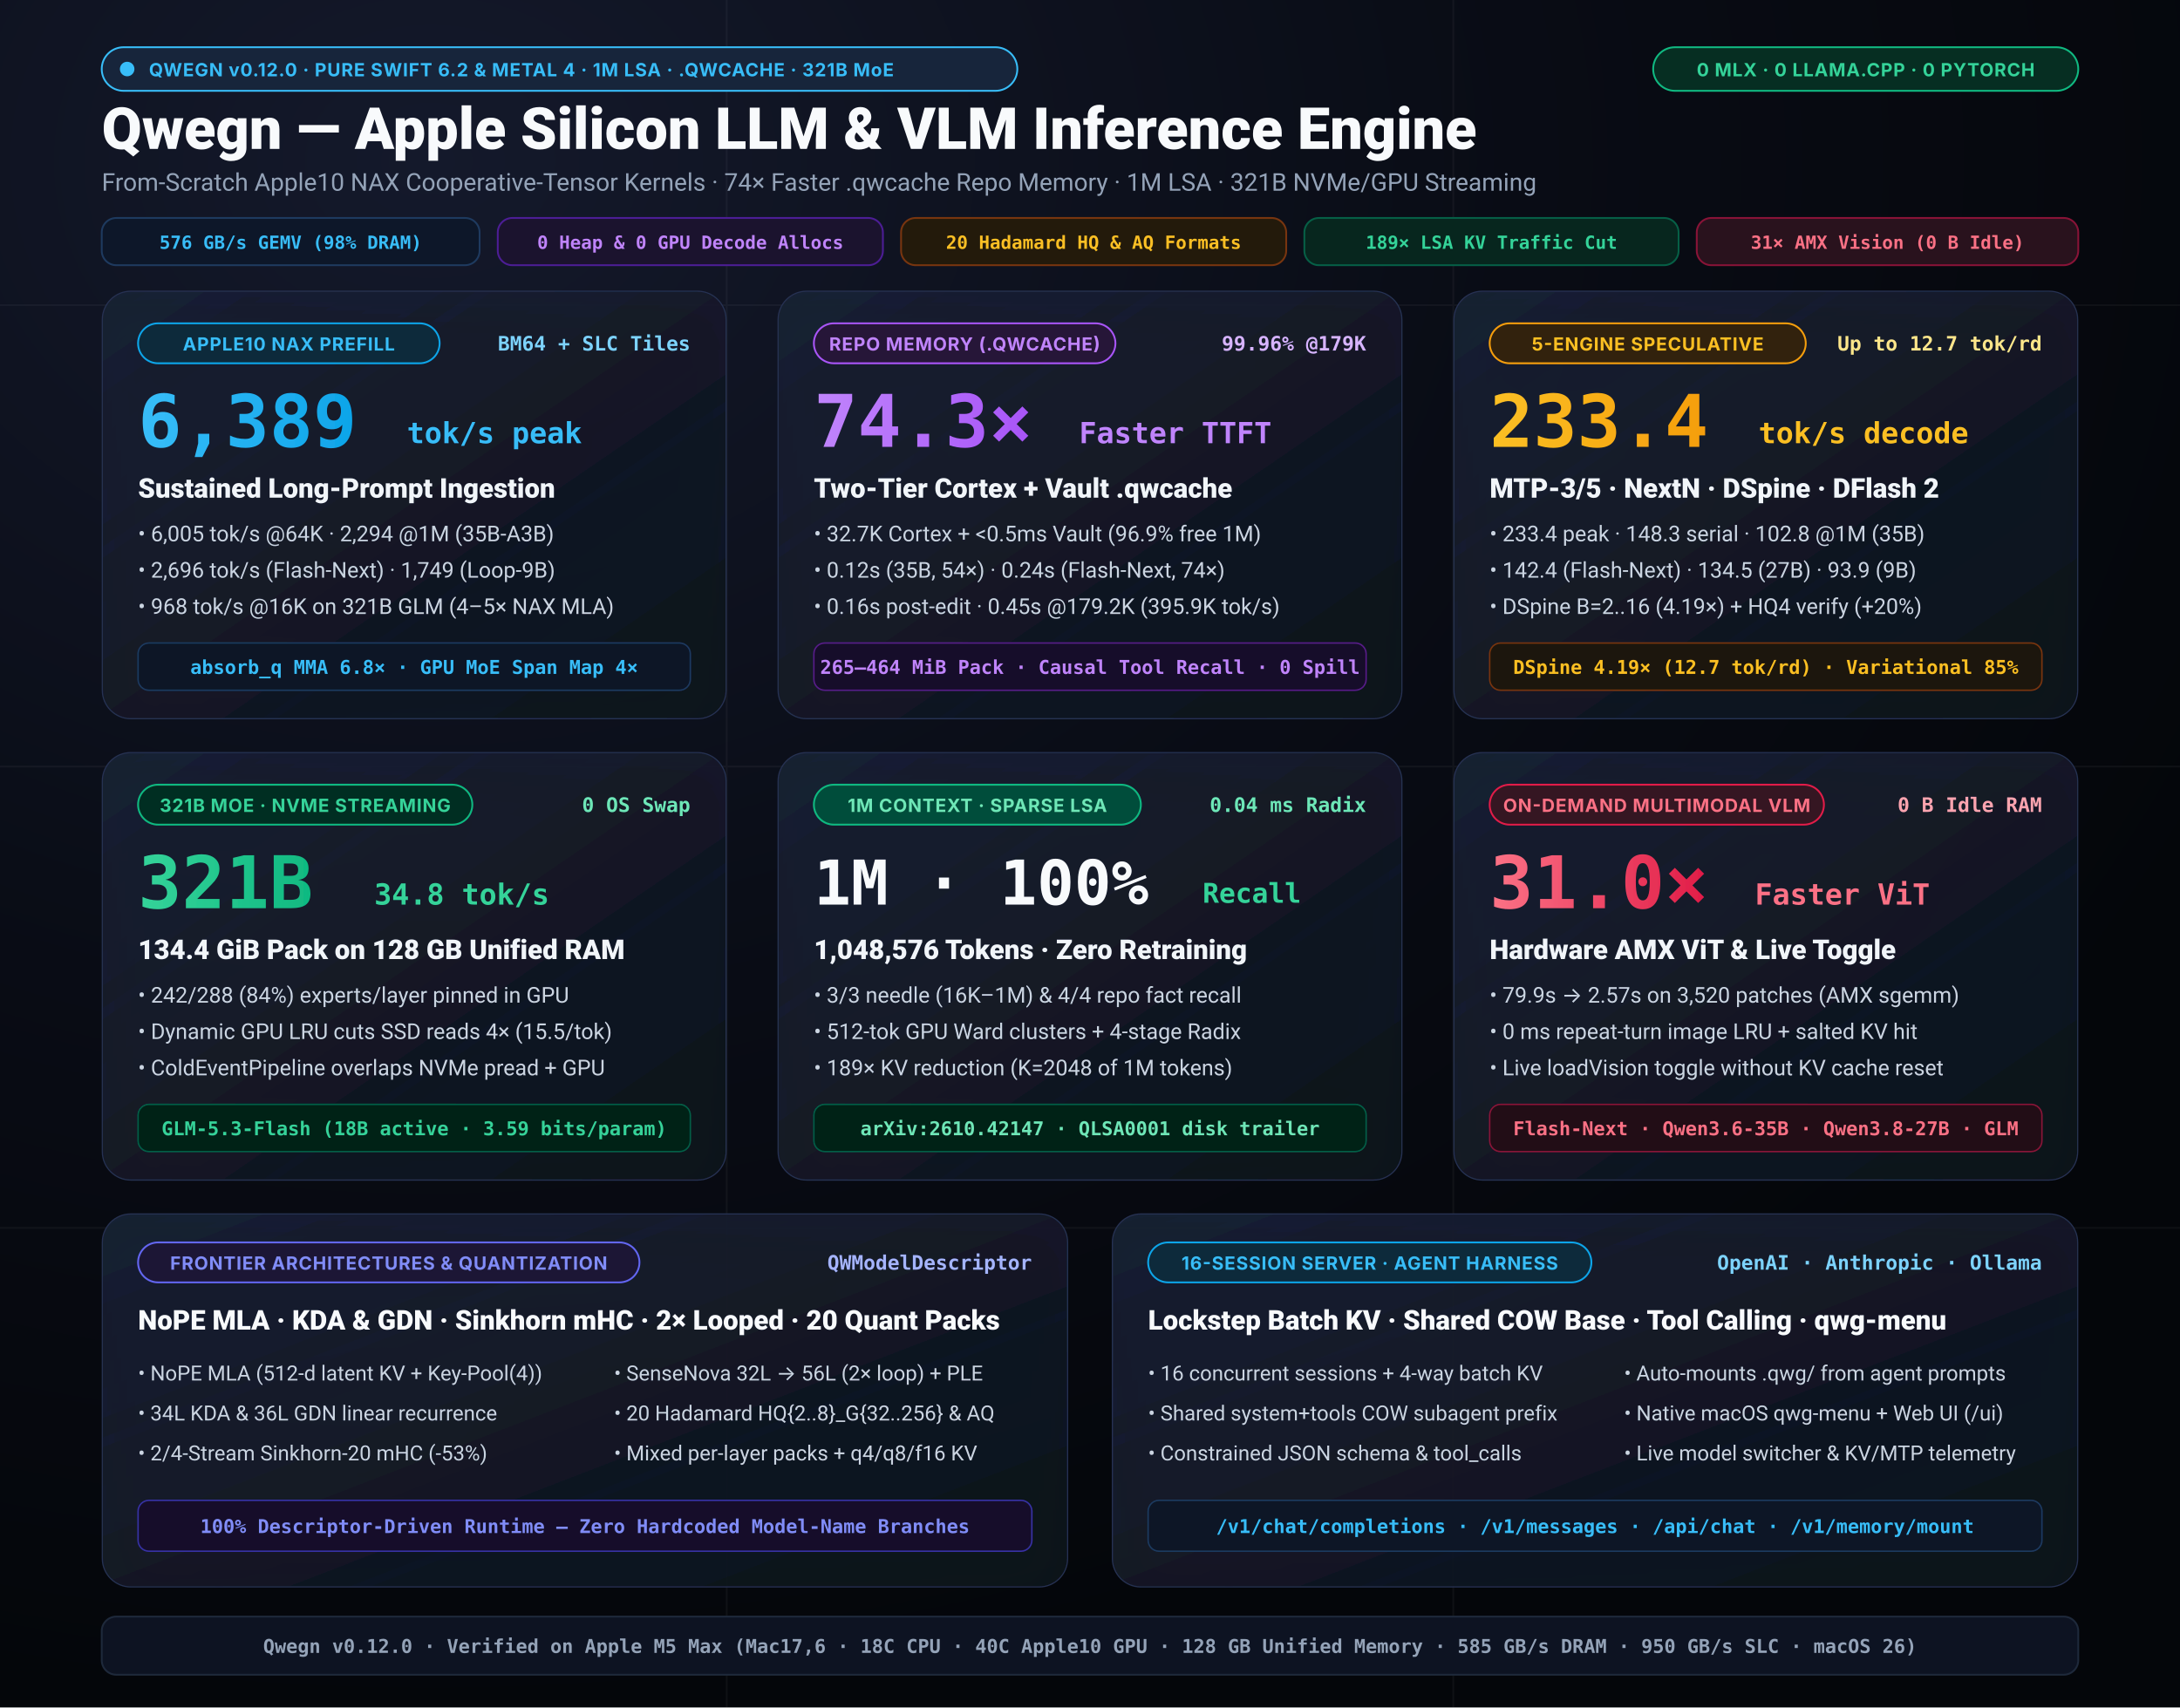
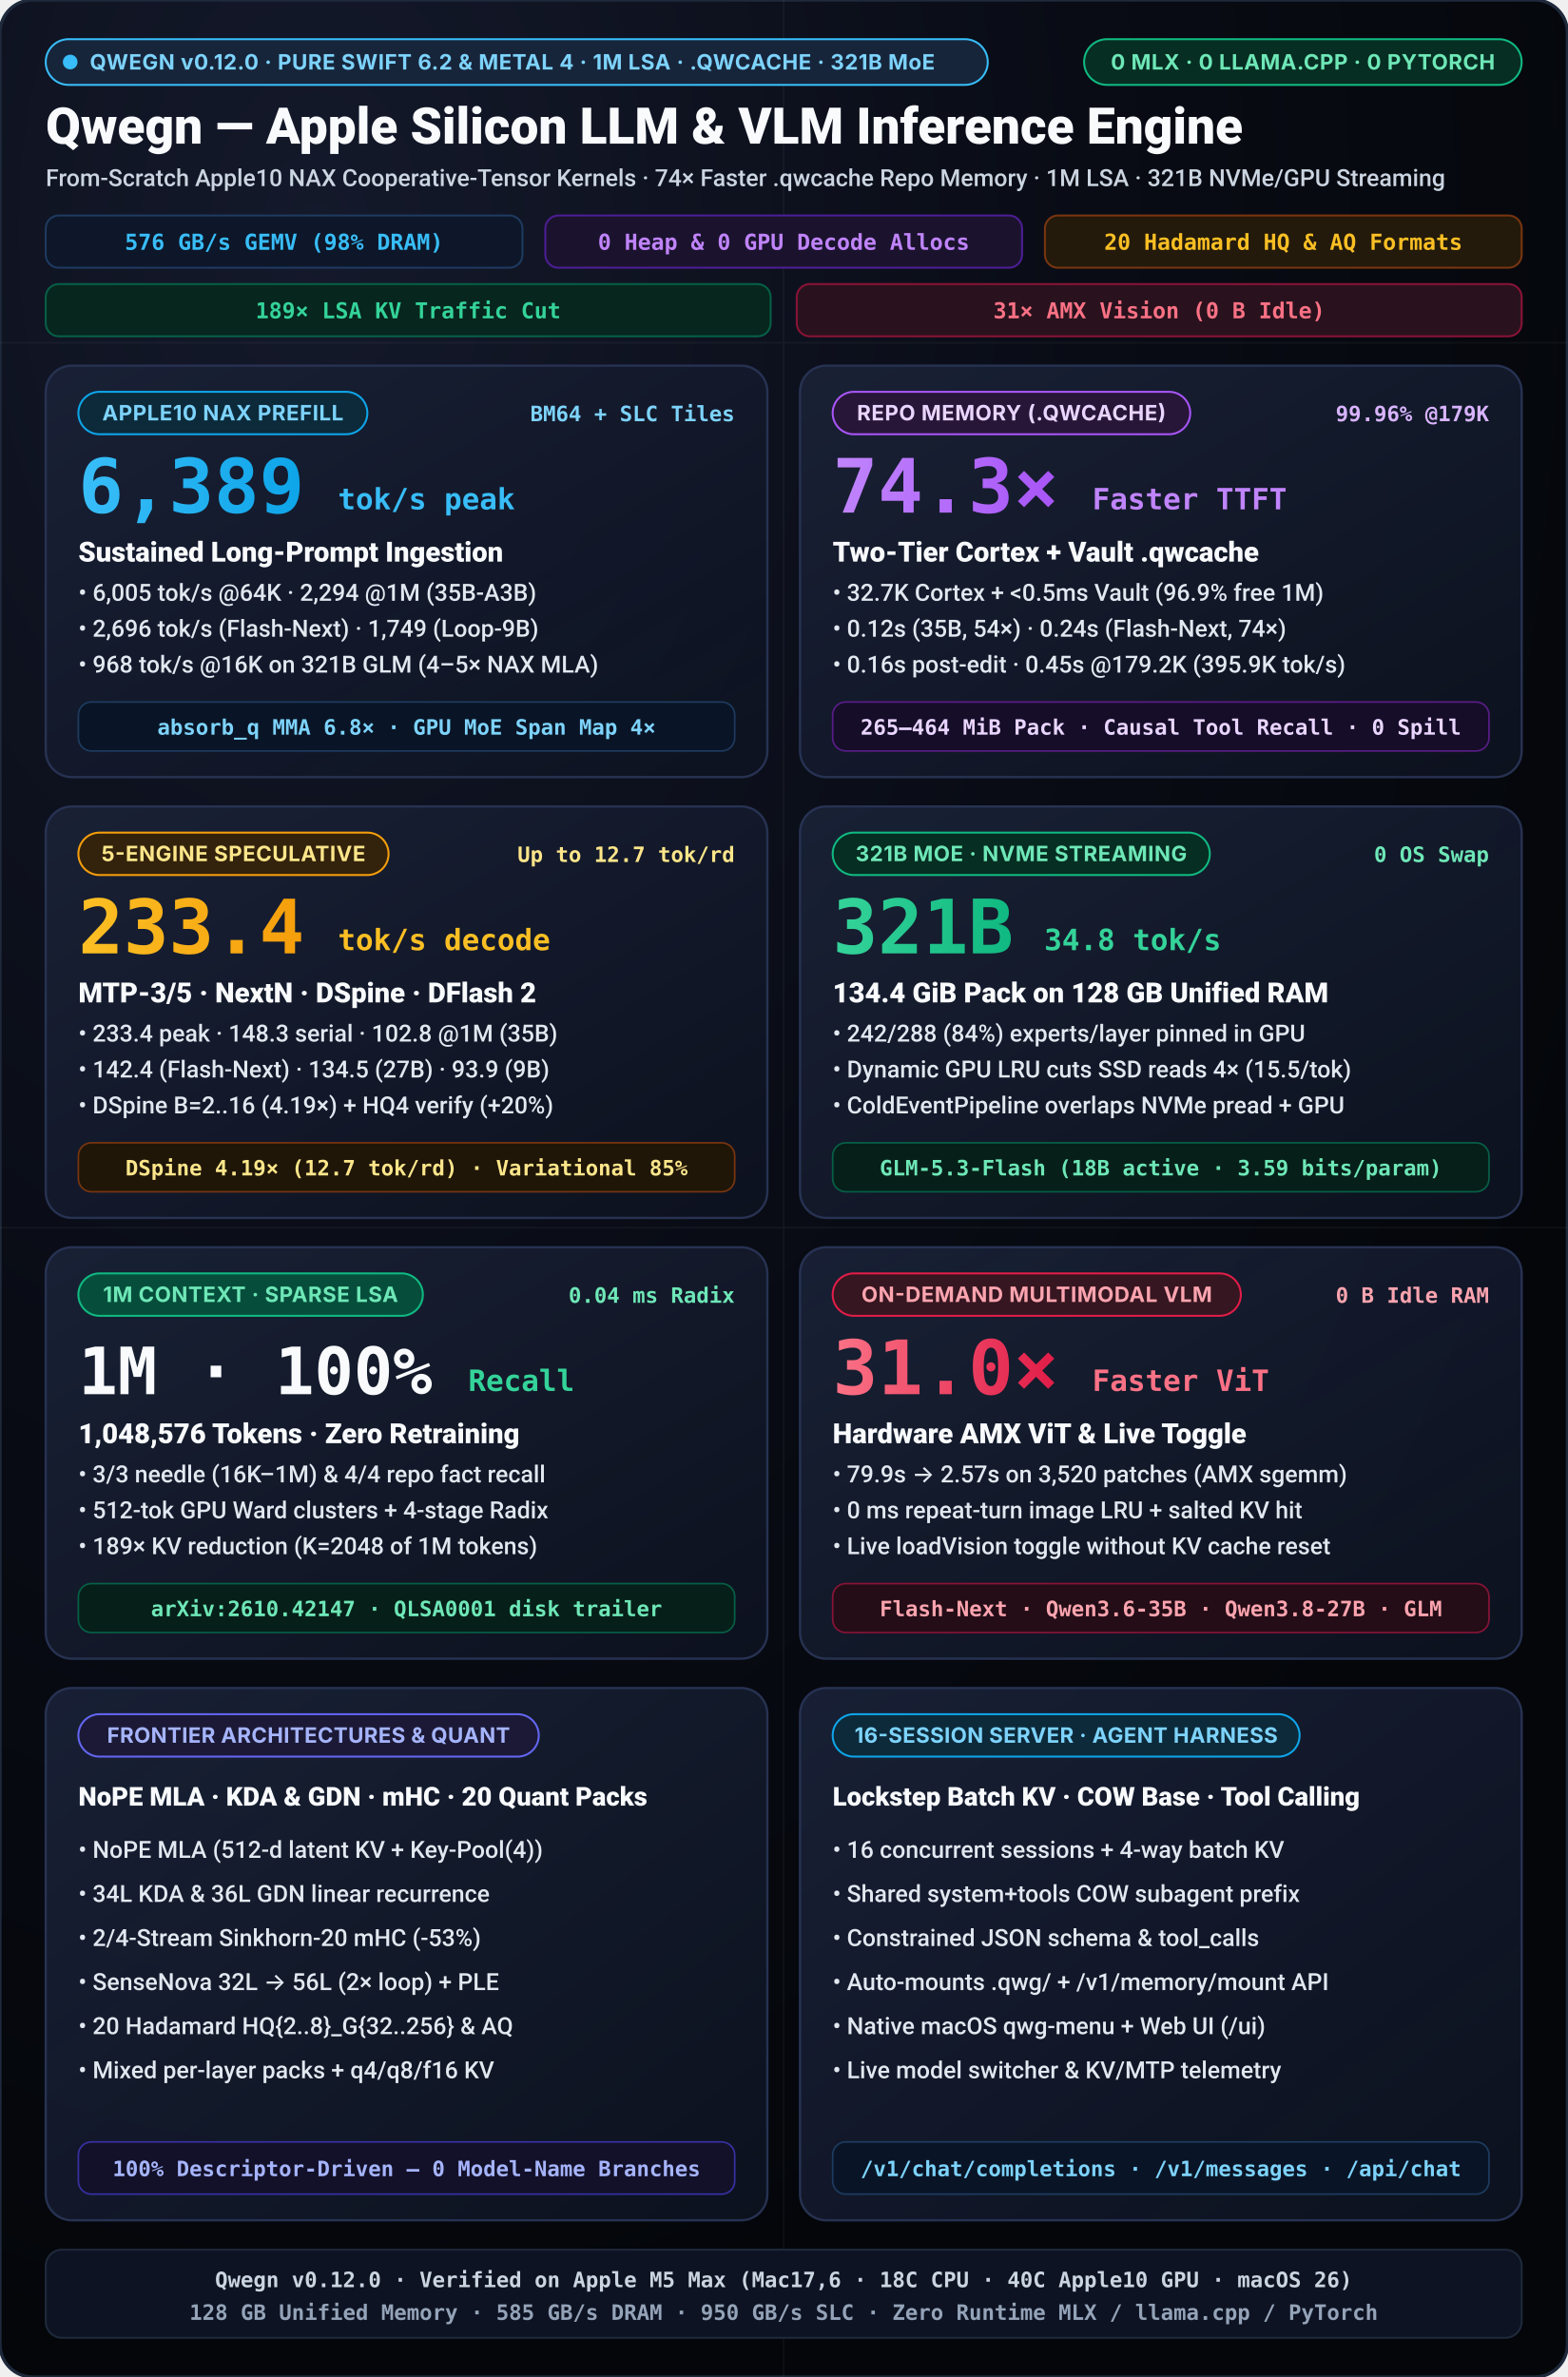
- <svg xmlns="http://www.w3.org/2000/svg" viewBox="0 0 1200 940" width="1200" height="940">
+ <svg xmlns="http://www.w3.org/2000/svg" viewBox="0 0 960 1456" width="960" height="1456">
  <defs>
    <radialGradient id="bgGlow" cx="20%" cy="10%" r="90%">
      <stop offset="0%" stop-color="#14192b" />
      <stop offset="55%" stop-color="#090c15" />
      <stop offset="100%" stop-color="#04060a" />
    </radialGradient>
    <linearGradient id="cardGrad" x1="0%" y1="0%" x2="100%" y2="100%">
-       <stop offset="0%" stop-color="#192136" stop-opacity="0.94" />
-       <stop offset="100%" stop-color="#0d1220" stop-opacity="0.82" />
+       <stop offset="0%" stop-color="#192136" stop-opacity="0.96" />
+       <stop offset="100%" stop-color="#0d1220" stop-opacity="0.90" />
    </linearGradient>
    <linearGradient id="cyanGrad" x1="0%" y1="0%" x2="100%" y2="0%">
      <stop offset="0%" stop-color="#38bdf8" />
      <stop offset="100%" stop-color="#0ea5e9" />
    </linearGradient>
    <linearGradient id="purpleGrad" x1="0%" y1="0%" x2="100%" y2="0%">
      <stop offset="0%" stop-color="#c084fc" />
      <stop offset="100%" stop-color="#a855f7" />
    </linearGradient>
    <linearGradient id="amberGrad" x1="0%" y1="0%" x2="100%" y2="0%">
      <stop offset="0%" stop-color="#fbbf24" />
      <stop offset="100%" stop-color="#f59e0b" />
    </linearGradient>
    <linearGradient id="emeraldGrad" x1="0%" y1="0%" x2="100%" y2="0%">
      <stop offset="0%" stop-color="#34d399" />
      <stop offset="100%" stop-color="#10b981" />
    </linearGradient>
    <linearGradient id="roseGrad" x1="0%" y1="0%" x2="100%" y2="0%">
      <stop offset="0%" stop-color="#fb7185" />
      <stop offset="100%" stop-color="#e11d48" />
    </linearGradient>
-     <linearGradient id="indigoGrad" x1="0%" y1="0%" x2="100%" y2="0%">
-       <stop offset="0%" stop-color="#818cf8" />
-       <stop offset="100%" stop-color="#6366f1" />
-     </linearGradient>
-     <filter id="shadow" x="-4%" y="-4%" width="108%" height="112%">
-       <feDropShadow dx="0" dy="10" stdDeviation="12" flood-color="#000000" flood-opacity="0.5" />
-     </filter>
-     <clipPath id="clipCard344">
-       <rect x="0" y="0" width="344" height="236" rx="16" />
-     </clipPath>
-     <clipPath id="clipCard532">
-       <rect x="0" y="0" width="532" height="206" rx="16" />
-     </clipPath>
  </defs>
  <style>
+     svg { text-rendering: geometricPrecision; -webkit-font-smoothing: antialiased; }
    .title { font-family: -apple-system, BlinkMacSystemFont, "SF Pro Display", "Segoe UI", Roboto, sans-serif; font-weight: 800; }
-     .subtitle { font-family: -apple-system, BlinkMacSystemFont, "SF Pro Text", "Segoe UI", Roboto, sans-serif; font-weight: 400; }
-     .mono { font-family: "SF Mono", Menlo, Consolas, monospace; font-weight: 600; }
-     .badge { font-family: -apple-system, BlinkMacSystemFont, "SF Pro Text", sans-serif; font-weight: 700; font-size: 10px; letter-spacing: 0.4px; text-transform: uppercase; }
-     .pill { font-family: "SF Mono", Menlo, Consolas, monospace; font-weight: 700; font-size: 10px; }
-     .card { stroke: #273252; stroke-width: 1.25; rx: 16; }
+     .subtitle { font-family: -apple-system, BlinkMacSystemFont, "SF Pro Text", "Segoe UI", Roboto, sans-serif; font-weight: 500; }
+     .sans { font-family: -apple-system, BlinkMacSystemFont, "SF Pro Display", "Inter", "Segoe UI", system-ui, sans-serif; }
+     .mono { font-family: "SF Mono", "JetBrains Mono", Menlo, Consolas, monospace; font-weight: 600; }
  </style>
-   <rect width="1200" height="940" fill="url(#bgGlow)" />
+   <rect width="960" height="1456" rx="20" fill="url(#bgGlow)" stroke="#1e293b" stroke-width="2" />
  <g opacity="0.04" stroke="#ffffff" stroke-width="1">
-     <line x1="0" y1="168" x2="1200" y2="168" />
-     <line x1="0" y1="422" x2="1200" y2="422" />
-     <line x1="0" y1="676" x2="1200" y2="676" />
-     <line x1="400" y1="0" x2="400" y2="940" />
-     <line x1="800" y1="0" x2="800" y2="940" />
+     <line x1="0" y1="210" x2="960" y2="210" />
+     <line x1="0" y1="752" x2="960" y2="752" />
+     <line x1="480" y1="0" x2="480" y2="1456" />
  </g>
-   <g transform="translate(56, 26)">
-     <rect x="0" y="0" width="504" height="24" rx="12" fill="#17253b" stroke="#38bdf8" stroke-width="1" />
-     <circle cx="14" cy="12" r="4" fill="#38bdf8" />
-     <text x="26" y="16" fill="#38bdf8" class="badge">QWEGN v0.12.0 · PURE SWIFT 6.2 &amp; METAL 4 · 1M LSA · .QWCACHE · 321B MoE</text>
-     <rect x="854" y="0" width="234" height="24" rx="12" fill="#062e22" stroke="#10b981" stroke-width="1" />
-     <text x="971" y="16" text-anchor="middle" fill="#34d399" class="badge">0 MLX · 0 LLAMA.CPP · 0 PYTORCH</text>
-     <text x="0" y="56" fill="#f8fafc" class="title" font-size="32">Qwegn — Apple Silicon LLM &amp; VLM Inference Engine</text>
-     <text x="0" y="79" fill="#94a3b8" class="subtitle" font-size="13.5">From-Scratch Apple10 NAX Cooperative-Tensor Kernels · 74× Faster .qwcache Repo Memory · 1M LSA · 321B NVMe/GPU Streaming</text>
-     <g transform="translate(0, 94)">
-       <rect x="0" y="0" width="208" height="26" rx="8" fill="#0d1729" stroke="#1e3a5f" stroke-width="1" />
-       <text x="104" y="17" text-anchor="middle" fill="#38bdf8" class="pill">576 GB/s GEMV (98% DRAM)</text>
-       <rect x="218" y="0" width="212" height="26" rx="8" fill="#1b132e" stroke="#4c1d95" stroke-width="1" />
-       <text x="324" y="17" text-anchor="middle" fill="#c084fc" class="pill">0 Heap &amp; 0 GPU Decode Allocs</text>
-       <rect x="440" y="0" width="212" height="26" rx="8" fill="#231a0b" stroke="#78350f" stroke-width="1" />
-       <text x="546" y="17" text-anchor="middle" fill="#fbbf24" class="pill">20 Hadamard HQ &amp; AQ Formats</text>
-       <rect x="662" y="0" width="206" height="26" rx="8" fill="#07261e" stroke="#065f46" stroke-width="1" />
-       <text x="765" y="17" text-anchor="middle" fill="#34d399" class="pill">189× LSA KV Traffic Cut</text>
-       <rect x="878" y="0" width="210" height="26" rx="8" fill="#29121d" stroke="#881337" stroke-width="1" />
-       <text x="983" y="17" text-anchor="middle" fill="#fb7185" class="pill">31× AMX Vision (0 B Idle)</text>
+   <g transform="translate(28, 24)">
+     <rect x="0.0" y="0.0" width="577" height="28" rx="14.0" fill="#17253b" stroke="#38bdf8" stroke-width="1.2" />
+     <circle cx="15.0" cy="14.0" r="4.5" fill="#38bdf8" />
+     <text x="27.0" y="18.6" class="sans" font-size="13" font-weight="700" fill="#7dd3fc" letter-spacing="0.3">QWEGN v0.12.0 · PURE SWIFT 6.2 &amp; METAL 4 · 1M LSA · .QWCACHE · 321B MoE</text>
+     <rect x="636.0" y="0.0" width="268" height="28" rx="14.0" fill="#062e22" stroke="#10b981" stroke-width="1.2" />
+     <text x="770.0" y="18.6" text-anchor="middle" class="sans" font-size="13" font-weight="700" fill="#6ee7b7" letter-spacing="0.3">0 MLX · 0 LLAMA.CPP · 0 PYTORCH</text>
+     <text x="0" y="64" fill="#f8fafc" class="title" font-size="31">Qwegn — Apple Silicon LLM &amp; VLM Inference Engine</text>
+     <text x="0" y="90" fill="#cbd5e1" class="subtitle" font-size="14.5">From-Scratch Apple10 NAX Cooperative-Tensor Kernels · 74× Faster .qwcache Repo Memory · 1M LSA · 321B NVMe/GPU Streaming</text>
+     <g transform="translate(0, 108)">
+       <rect x="0" y="0" width="292" height="32" rx="8" fill="#0d1729" stroke="#1e3a5f" stroke-width="1.2" />
+       <text x="146" y="21" text-anchor="middle" fill="#38bdf8" class="mono" font-size="13.5">576 GB/s GEMV (98% DRAM)</text>
+       <rect x="306" y="0" width="292" height="32" rx="8" fill="#1b132e" stroke="#4c1d95" stroke-width="1.2" />
+       <text x="452" y="21" text-anchor="middle" fill="#c084fc" class="mono" font-size="13.5">0 Heap &amp; 0 GPU Decode Allocs</text>
+       <rect x="612" y="0" width="292" height="32" rx="8" fill="#231a0b" stroke="#78350f" stroke-width="1.2" />
+       <text x="758" y="21" text-anchor="middle" fill="#fbbf24" class="mono" font-size="13.5">20 Hadamard HQ &amp; AQ Formats</text>
+       <rect x="0" y="42" width="444" height="32" rx="8" fill="#07261e" stroke="#065f46" stroke-width="1.2" />
+       <text x="222" y="63" text-anchor="middle" fill="#34d399" class="mono" font-size="13.5">189× LSA KV Traffic Cut</text>
+       <rect x="460" y="42" width="444" height="32" rx="8" fill="#29121d" stroke="#881337" stroke-width="1.2" />
+       <text x="682" y="63" text-anchor="middle" fill="#fb7185" class="mono" font-size="13.5">31× AMX Vision (0 B Idle)</text>
    </g>
  </g>
-   <g transform="translate(56, 160)" filter="url(#shadow)" clip-path="url(#clipCard344)">
-     <rect width="344" height="236" fill="url(#cardGrad)" class="card" />
-     <rect x="20" y="18" width="166" height="22" rx="11" fill="#0c2a3a" stroke="#0ea5e9" stroke-width="1" />
-     <text x="103" y="33" text-anchor="middle" fill="#38bdf8" class="badge">APPLE10 NAX PREFILL</text>
-     <text x="324" y="33" text-anchor="end" fill="#7dd3fc" class="mono" font-size="11">BM64 + SLC Tiles</text>
-     <text x="20" y="86" fill="url(#cyanGrad)" class="title mono" font-size="40">6,389</text>
-     <text x="168" y="84" fill="#38bdf8" class="title mono" font-size="16">tok/s peak</text>
-     <text x="20" y="114" fill="#f1f5f9" class="title" font-size="15">Sustained Long-Prompt Ingestion</text>
-     <text x="20" y="138" fill="#cbd5e1" class="subtitle" font-size="12">• 6,005 tok/s @64K · 2,294 @1M (35B-A3B)</text>
-     <text x="20" y="158" fill="#cbd5e1" class="subtitle" font-size="12">• 2,696 tok/s (Flash-Next) · 1,749 (Loop-9B)</text>
-     <text x="20" y="178" fill="#cbd5e1" class="subtitle" font-size="12">• 968 tok/s @16K on 321B GLM (4–5× NAX MLA)</text>
-     <rect x="20" y="194" width="304" height="26" rx="6" fill="#091526" stroke="#1e3a5f" stroke-width="0.8" />
-     <text x="172" y="211" text-anchor="middle" fill="#38bdf8" class="mono" font-size="10.5">absorb_q MMA 6.8× · GPU MoE Span Map 4×</text>
+   <g transform="translate(28, 224)">
+     <rect width="442" height="252" rx="16" fill="url(#cardGrad)" stroke="#273252" stroke-width="1.4" />
+     <rect x="20.0" y="16.0" width="177" height="26" rx="13.0" fill="#0c2a3a" stroke="#0ea5e9" stroke-width="1.2" />
+     <text x="108.5" y="33.5" text-anchor="middle" class="sans" font-size="13" font-weight="700" fill="#7dd3fc" letter-spacing="0.3">APPLE10 NAX PREFILL</text>
+     <text x="422" y="34" text-anchor="end" fill="#7dd3fc" class="mono" font-size="13">BM64 + SLC Tiles</text>
+     <text x="20" y="90" fill="url(#cyanGrad)" class="title mono" font-size="46">6,389</text>
+     <text x="179.0" y="88" fill="#38bdf8" class="title mono" font-size="18">tok/s peak</text>
+     <text x="20" y="120" fill="#f8fafc" class="title" font-size="17">Sustained Long-Prompt Ingestion</text>
+     <text x="20" y="144" fill="#e2e8f0" class="subtitle" font-size="14.5">• 6,005 tok/s @64K · 2,294 @1M (35B-A3B)</text>
+     <text x="20" y="166" fill="#e2e8f0" class="subtitle" font-size="14.5">• 2,696 tok/s (Flash-Next) · 1,749 (Loop-9B)</text>
+     <text x="20" y="188" fill="#e2e8f0" class="subtitle" font-size="14.5">• 968 tok/s @16K on 321B GLM (4–5× NAX MLA)</text>
+     <rect x="20" y="206" width="402" height="30" rx="8" fill="#091526" stroke="#1e3a5f" stroke-width="1" />
+     <text x="221" y="226" text-anchor="middle" fill="#7dd3fc" class="mono" font-size="13">absorb_q MMA 6.8× · GPU MoE Span Map 4×</text>
  </g>
-   <g transform="translate(428, 160)" filter="url(#shadow)" clip-path="url(#clipCard344)">
-     <rect width="344" height="236" fill="url(#cardGrad)" class="card" />
-     <rect x="20" y="18" width="166" height="22" rx="11" fill="#281638" stroke="#a855f7" stroke-width="1" />
-     <text x="103" y="33" text-anchor="middle" fill="#c084fc" class="badge">REPO MEMORY (.QWCACHE)</text>
-     <text x="324" y="33" text-anchor="end" fill="#d8b4fe" class="mono" font-size="11">99.96% @179K</text>
-     <text x="20" y="86" fill="url(#purpleGrad)" class="title mono" font-size="40">74.3×</text>
-     <text x="166" y="84" fill="#c084fc" class="title mono" font-size="16">Faster TTFT</text>
-     <text x="20" y="114" fill="#f1f5f9" class="title" font-size="15">Two-Tier Cortex + Vault .qwcache</text>
-     <text x="20" y="138" fill="#cbd5e1" class="subtitle" font-size="12">• 32.7K Cortex + &lt;0.5ms Vault (96.9% free 1M)</text>
-     <text x="20" y="158" fill="#cbd5e1" class="subtitle" font-size="12">• 0.12s (35B, 54×) · 0.24s (Flash-Next, 74×)</text>
-     <text x="20" y="178" fill="#cbd5e1" class="subtitle" font-size="12">• 0.16s post-edit · 0.45s @179.2K (395.9K tok/s)</text>
-     <rect x="20" y="194" width="304" height="26" rx="6" fill="#160d29" stroke="#581c87" stroke-width="0.8" />
-     <text x="172" y="211" text-anchor="middle" fill="#c084fc" class="mono" font-size="10.5">265–464 MiB Pack · Causal Tool Recall · 0 Spill</text>
+   <g transform="translate(490, 224)">
+     <rect width="442" height="252" rx="16" fill="url(#cardGrad)" stroke="#273252" stroke-width="1.4" />
+     <rect x="20.0" y="16.0" width="219" height="26" rx="13.0" fill="#281638" stroke="#a855f7" stroke-width="1.2" />
+     <text x="129.5" y="33.5" text-anchor="middle" class="sans" font-size="13" font-weight="700" fill="#e9d5ff" letter-spacing="0.3">REPO MEMORY (.QWCACHE)</text>
+     <text x="422" y="34" text-anchor="end" fill="#d8b4fe" class="mono" font-size="13">99.96% @179K</text>
+     <text x="20" y="90" fill="url(#purpleGrad)" class="title mono" font-size="46">74.3×</text>
+     <text x="179.0" y="88" fill="#c084fc" class="title mono" font-size="18">Faster TTFT</text>
+     <text x="20" y="120" fill="#f8fafc" class="title" font-size="17">Two-Tier Cortex + Vault .qwcache</text>
+     <text x="20" y="144" fill="#e2e8f0" class="subtitle" font-size="14.5">• 32.7K Cortex + &lt;0.5ms Vault (96.9% free 1M)</text>
+     <text x="20" y="166" fill="#e2e8f0" class="subtitle" font-size="14.5">• 0.12s (35B, 54×) · 0.24s (Flash-Next, 74×)</text>
+     <text x="20" y="188" fill="#e2e8f0" class="subtitle" font-size="14.5">• 0.16s post-edit · 0.45s @179.2K (395.9K tok/s)</text>
+     <rect x="20" y="206" width="402" height="30" rx="8" fill="#160d29" stroke="#581c87" stroke-width="1" />
+     <text x="221" y="226" text-anchor="middle" fill="#e9d5ff" class="mono" font-size="13">265–464 MiB Pack · Causal Tool Recall · 0 Spill</text>
  </g>
-   <g transform="translate(800, 160)" filter="url(#shadow)" clip-path="url(#clipCard344)">
-     <rect width="344" height="236" fill="url(#cardGrad)" class="card" />
-     <rect x="20" y="18" width="174" height="22" rx="11" fill="#33230c" stroke="#f59e0b" stroke-width="1" />
-     <text x="107" y="33" text-anchor="middle" fill="#fbbf24" class="badge">5-ENGINE SPECULATIVE</text>
-     <text x="324" y="33" text-anchor="end" fill="#fde68a" class="mono" font-size="11">Up to 12.7 tok/rd</text>
-     <text x="20" y="86" fill="url(#amberGrad)" class="title mono" font-size="40">233.4</text>
-     <text x="168" y="84" fill="#fbbf24" class="title mono" font-size="16">tok/s decode</text>
-     <text x="20" y="114" fill="#f1f5f9" class="title" font-size="15">MTP-3/5 · NextN · DSpine · DFlash 2</text>
-     <text x="20" y="138" fill="#cbd5e1" class="subtitle" font-size="12">• 233.4 peak · 148.3 serial · 102.8 @1M (35B)</text>
-     <text x="20" y="158" fill="#cbd5e1" class="subtitle" font-size="12">• 142.4 (Flash-Next) · 134.5 (27B) · 93.9 (9B)</text>
-     <text x="20" y="178" fill="#cbd5e1" class="subtitle" font-size="12">• DSpine B=2..16 (4.19×) + HQ4 verify (+20%)</text>
-     <rect x="20" y="194" width="304" height="26" rx="6" fill="#1f1608" stroke="#78350f" stroke-width="0.8" />
-     <text x="172" y="211" text-anchor="middle" fill="#fbbf24" class="mono" font-size="10.5">DSpine 4.19× (12.7 tok/rd) · Variational 85%</text>
+   <g transform="translate(28, 494)">
+     <rect width="442" height="252" rx="16" fill="url(#cardGrad)" stroke="#273252" stroke-width="1.4" />
+     <rect x="20.0" y="16.0" width="190" height="26" rx="13.0" fill="#33230c" stroke="#f59e0b" stroke-width="1.2" />
+     <text x="115.0" y="33.5" text-anchor="middle" class="sans" font-size="13" font-weight="700" fill="#fde68a" letter-spacing="0.3">5-ENGINE SPECULATIVE</text>
+     <text x="422" y="34" text-anchor="end" fill="#fde68a" class="mono" font-size="13">Up to 12.7 tok/rd</text>
+     <text x="20" y="90" fill="url(#amberGrad)" class="title mono" font-size="46">233.4</text>
+     <text x="179.0" y="88" fill="#fbbf24" class="title mono" font-size="18">tok/s decode</text>
+     <text x="20" y="120" fill="#f8fafc" class="title" font-size="17">MTP-3/5 · NextN · DSpine · DFlash 2</text>
+     <text x="20" y="144" fill="#e2e8f0" class="subtitle" font-size="14.5">• 233.4 peak · 148.3 serial · 102.8 @1M (35B)</text>
+     <text x="20" y="166" fill="#e2e8f0" class="subtitle" font-size="14.5">• 142.4 (Flash-Next) · 134.5 (27B) · 93.9 (9B)</text>
+     <text x="20" y="188" fill="#e2e8f0" class="subtitle" font-size="14.5">• DSpine B=2..16 (4.19×) + HQ4 verify (+20%)</text>
+     <rect x="20" y="206" width="402" height="30" rx="8" fill="#1f1608" stroke="#78350f" stroke-width="1" />
+     <text x="221" y="226" text-anchor="middle" fill="#fde68a" class="mono" font-size="13">DSpine 4.19× (12.7 tok/rd) · Variational 85%</text>
  </g>
-   <g transform="translate(56, 414)" filter="url(#shadow)" clip-path="url(#clipCard344)">
-     <rect width="344" height="236" fill="url(#cardGrad)" class="card" />
-     <rect x="20" y="18" width="184" height="22" rx="11" fill="#062e22" stroke="#10b981" stroke-width="1" />
-     <text x="112" y="33" text-anchor="middle" fill="#34d399" class="badge">321B MOE · NVME STREAMING</text>
-     <text x="324" y="33" text-anchor="end" fill="#6ee7b7" class="mono" font-size="11">0 OS Swap</text>
-     <text x="20" y="86" fill="url(#emeraldGrad)" class="title mono" font-size="40">321B</text>
-     <text x="150" y="84" fill="#34d399" class="title mono" font-size="16">34.8 tok/s</text>
-     <text x="20" y="114" fill="#f1f5f9" class="title" font-size="15">134.4 GiB Pack on 128 GB Unified RAM</text>
-     <text x="20" y="138" fill="#cbd5e1" class="subtitle" font-size="12">• 242/288 (84%) experts/layer pinned in GPU</text>
-     <text x="20" y="158" fill="#cbd5e1" class="subtitle" font-size="12">• Dynamic GPU LRU cuts SSD reads 4× (15.5/tok)</text>
-     <text x="20" y="178" fill="#cbd5e1" class="subtitle" font-size="12">• ColdEventPipeline overlaps NVMe pread + GPU</text>
-     <rect x="20" y="194" width="304" height="26" rx="6" fill="#062019" stroke="#065f46" stroke-width="0.8" />
-     <text x="172" y="211" text-anchor="middle" fill="#34d399" class="mono" font-size="10.5">GLM-5.3-Flash (18B active · 3.59 bits/param)</text>
+   <g transform="translate(490, 494)">
+     <rect width="442" height="252" rx="16" fill="url(#cardGrad)" stroke="#273252" stroke-width="1.4" />
+     <rect x="20.0" y="16.0" width="231" height="26" rx="13.0" fill="#062e22" stroke="#10b981" stroke-width="1.2" />
+     <text x="135.5" y="33.5" text-anchor="middle" class="sans" font-size="13" font-weight="700" fill="#6ee7b7" letter-spacing="0.3">321B MOE · NVME STREAMING</text>
+     <text x="422" y="34" text-anchor="end" fill="#6ee7b7" class="mono" font-size="13">0 OS Swap</text>
+     <text x="20" y="90" fill="url(#emeraldGrad)" class="title mono" font-size="46">321B</text>
+     <text x="149.6" y="88" fill="#34d399" class="title mono" font-size="18">34.8 tok/s</text>
+     <text x="20" y="120" fill="#f8fafc" class="title" font-size="17">134.4 GiB Pack on 128 GB Unified RAM</text>
+     <text x="20" y="144" fill="#e2e8f0" class="subtitle" font-size="14.5">• 242/288 (84%) experts/layer pinned in GPU</text>
+     <text x="20" y="166" fill="#e2e8f0" class="subtitle" font-size="14.5">• Dynamic GPU LRU cuts SSD reads 4× (15.5/tok)</text>
+     <text x="20" y="188" fill="#e2e8f0" class="subtitle" font-size="14.5">• ColdEventPipeline overlaps NVMe pread + GPU</text>
+     <rect x="20" y="206" width="402" height="30" rx="8" fill="#062019" stroke="#065f46" stroke-width="1" />
+     <text x="221" y="226" text-anchor="middle" fill="#6ee7b7" class="mono" font-size="13">GLM-5.3-Flash (18B active · 3.59 bits/param)</text>
  </g>
-   <g transform="translate(428, 414)" filter="url(#shadow)" clip-path="url(#clipCard344)">
-     <rect width="344" height="236" fill="url(#cardGrad)" class="card" />
-     <rect x="20" y="18" width="180" height="22" rx="11" fill="#064e3b" stroke="#10b981" stroke-width="1" />
-     <text x="110" y="33" text-anchor="middle" fill="#6ee7b7" class="badge">1M CONTEXT · SPARSE LSA</text>
-     <text x="324" y="33" text-anchor="end" fill="#6ee7b7" class="mono" font-size="11">0.04 ms Radix</text>
-     <text x="20" y="84" fill="#f8fafc" class="title mono" font-size="34">1M · 100%</text>
-     <text x="234" y="83" fill="#34d399" class="title mono" font-size="15">Recall</text>
-     <text x="20" y="114" fill="#f1f5f9" class="title" font-size="15">1,048,576 Tokens · Zero Retraining</text>
-     <text x="20" y="138" fill="#cbd5e1" class="subtitle" font-size="12">• 3/3 needle (16K–1M) &amp; 4/4 repo fact recall</text>
-     <text x="20" y="158" fill="#cbd5e1" class="subtitle" font-size="12">• 512-tok GPU Ward clusters + 4-stage Radix</text>
-     <text x="20" y="178" fill="#cbd5e1" class="subtitle" font-size="12">• 189× KV reduction (K=2048 of 1M tokens)</text>
-     <rect x="20" y="194" width="304" height="26" rx="6" fill="#062019" stroke="#065f46" stroke-width="0.8" />
-     <text x="172" y="211" text-anchor="middle" fill="#6ee7b7" class="mono" font-size="10.5">arXiv:2610.42147 · QLSA0001 disk trailer</text>
+   <g transform="translate(28, 764)">
+     <rect width="442" height="252" rx="16" fill="url(#cardGrad)" stroke="#273252" stroke-width="1.4" />
+     <rect x="20.0" y="16.0" width="211" height="26" rx="13.0" fill="#064e3b" stroke="#10b981" stroke-width="1.2" />
+     <text x="125.5" y="33.5" text-anchor="middle" class="sans" font-size="13" font-weight="700" fill="#6ee7b7" letter-spacing="0.3">1M CONTEXT · SPARSE LSA</text>
+     <text x="422" y="34" text-anchor="end" fill="#6ee7b7" class="mono" font-size="13">0.04 ms Radix</text>
+     <text x="20" y="90" fill="#f8fafc" class="title mono" font-size="40">1M · 100%</text>
+     <text x="258.8" y="88" fill="#34d399" class="title mono" font-size="18">Recall</text>
+     <text x="20" y="120" fill="#f8fafc" class="title" font-size="17">1,048,576 Tokens · Zero Retraining</text>
+     <text x="20" y="144" fill="#e2e8f0" class="subtitle" font-size="14.5">• 3/3 needle (16K–1M) &amp; 4/4 repo fact recall</text>
+     <text x="20" y="166" fill="#e2e8f0" class="subtitle" font-size="14.5">• 512-tok GPU Ward clusters + 4-stage Radix</text>
+     <text x="20" y="188" fill="#e2e8f0" class="subtitle" font-size="14.5">• 189× KV reduction (K=2048 of 1M tokens)</text>
+     <rect x="20" y="206" width="402" height="30" rx="8" fill="#062019" stroke="#065f46" stroke-width="1" />
+     <text x="221" y="226" text-anchor="middle" fill="#6ee7b7" class="mono" font-size="13">arXiv:2610.42147 · QLSA0001 disk trailer</text>
  </g>
-   <g transform="translate(800, 414)" filter="url(#shadow)" clip-path="url(#clipCard344)">
-     <rect width="344" height="236" fill="url(#cardGrad)" class="card" />
-     <rect x="20" y="18" width="184" height="22" rx="11" fill="#361620" stroke="#e11d48" stroke-width="1" />
-     <text x="112" y="33" text-anchor="middle" fill="#fb7185" class="badge">ON-DEMAND MULTIMODAL VLM</text>
-     <text x="324" y="33" text-anchor="end" fill="#fda4af" class="mono" font-size="11">0 B Idle RAM</text>
-     <text x="20" y="86" fill="url(#roseGrad)" class="title mono" font-size="40">31.0×</text>
-     <text x="166" y="84" fill="#fb7185" class="title mono" font-size="16">Faster ViT</text>
-     <text x="20" y="114" fill="#f1f5f9" class="title" font-size="15">Hardware AMX ViT &amp; Live Toggle</text>
-     <text x="20" y="138" fill="#cbd5e1" class="subtitle" font-size="12">• 79.9s → 2.57s on 3,520 patches (AMX sgemm)</text>
-     <text x="20" y="158" fill="#cbd5e1" class="subtitle" font-size="12">• 0 ms repeat-turn image LRU + salted KV hit</text>
-     <text x="20" y="178" fill="#cbd5e1" class="subtitle" font-size="12">• Live loadVision toggle without KV cache reset</text>
-     <rect x="20" y="194" width="304" height="26" rx="6" fill="#240d16" stroke="#881337" stroke-width="0.8" />
-     <text x="172" y="211" text-anchor="middle" fill="#fb7185" class="mono" font-size="10.5">Flash-Next · Qwen3.6-35B · Qwen3.8-27B · GLM</text>
+   <g transform="translate(490, 764)">
+     <rect width="442" height="252" rx="16" fill="url(#cardGrad)" stroke="#273252" stroke-width="1.4" />
+     <rect x="20.0" y="16.0" width="250" height="26" rx="13.0" fill="#361620" stroke="#e11d48" stroke-width="1.2" />
+     <text x="145.0" y="33.5" text-anchor="middle" class="sans" font-size="13" font-weight="700" fill="#fda4af" letter-spacing="0.3">ON-DEMAND MULTIMODAL VLM</text>
+     <text x="422" y="34" text-anchor="end" fill="#fda4af" class="mono" font-size="13">0 B Idle RAM</text>
+     <text x="20" y="90" fill="url(#roseGrad)" class="title mono" font-size="46">31.0×</text>
+     <text x="179.0" y="88" fill="#fb7185" class="title mono" font-size="18">Faster ViT</text>
+     <text x="20" y="120" fill="#f8fafc" class="title" font-size="17">Hardware AMX ViT &amp; Live Toggle</text>
+     <text x="20" y="144" fill="#e2e8f0" class="subtitle" font-size="14.5">• 79.9s → 2.57s on 3,520 patches (AMX sgemm)</text>
+     <text x="20" y="166" fill="#e2e8f0" class="subtitle" font-size="14.5">• 0 ms repeat-turn image LRU + salted KV hit</text>
+     <text x="20" y="188" fill="#e2e8f0" class="subtitle" font-size="14.5">• Live loadVision toggle without KV cache reset</text>
+     <rect x="20" y="206" width="402" height="30" rx="8" fill="#240d16" stroke="#881337" stroke-width="1" />
+     <text x="221" y="226" text-anchor="middle" fill="#fda4af" class="mono" font-size="13">Flash-Next · Qwen3.6-35B · Qwen3.8-27B · GLM</text>
  </g>
-   <g transform="translate(56, 668)" filter="url(#shadow)" clip-path="url(#clipCard532)">
-     <rect width="532" height="206" fill="url(#cardGrad)" class="card" />
-     <rect x="20" y="16" width="276" height="22" rx="11" fill="#1c1936" stroke="#6366f1" stroke-width="1" />
-     <text x="158" y="31" text-anchor="middle" fill="#818cf8" class="badge">FRONTIER ARCHITECTURES &amp; QUANTIZATION</text>
-     <text x="512" y="31" text-anchor="end" fill="#a5b4fc" class="mono" font-size="11">QWModelDescriptor</text>
-     <text x="20" y="64" fill="#f8fafc" class="title" font-size="15">NoPE MLA · KDA &amp; GDN · Sinkhorn mHC · 2× Looped · 20 Quant Packs</text>
-     <text x="20" y="92" fill="#cbd5e1" class="subtitle" font-size="11.5">• NoPE MLA (512-d latent KV + Key-Pool(4))</text>
-     <text x="20" y="114" fill="#cbd5e1" class="subtitle" font-size="11.5">• 34L KDA &amp; 36L GDN linear recurrence</text>
-     <text x="20" y="136" fill="#cbd5e1" class="subtitle" font-size="11.5">• 2/4-Stream Sinkhorn-20 mHC (-53%)</text>
-     <text x="282" y="92" fill="#cbd5e1" class="subtitle" font-size="11.5">• SenseNova 32L → 56L (2× loop) + PLE</text>
-     <text x="282" y="114" fill="#cbd5e1" class="subtitle" font-size="11.5">• 20 Hadamard HQ{2..8}_G{32..256} &amp; AQ</text>
-     <text x="282" y="136" fill="#cbd5e1" class="subtitle" font-size="11.5">• Mixed per-layer packs + q4/q8/f16 KV</text>
-     <rect x="20" y="158" width="492" height="28" rx="6" fill="#131129" stroke="#3730a3" stroke-width="0.8" />
-     <text x="266" y="176" text-anchor="middle" fill="#818cf8" class="mono" font-size="10.5">100% Descriptor-Driven Runtime — Zero Hardcoded Model-Name Branches</text>
+   <g transform="translate(28, 1034)">
+     <rect width="442" height="326" rx="16" fill="url(#cardGrad)" stroke="#273252" stroke-width="1.4" />
+     <rect x="20.0" y="16.0" width="282" height="26" rx="13.0" fill="#1c1936" stroke="#6366f1" stroke-width="1.2" />
+     <text x="161.0" y="33.5" text-anchor="middle" class="sans" font-size="13" font-weight="700" fill="#a5b4fc" letter-spacing="0.2">FRONTIER ARCHITECTURES &amp; QUANT</text>
+     <text x="20" y="72" fill="#f8fafc" class="title" font-size="16">NoPE MLA · KDA &amp; GDN · mHC · 20 Quant Packs</text>
+     <text x="20" y="104" fill="#e2e8f0" class="subtitle" font-size="14.5">• NoPE MLA (512-d latent KV + Key-Pool(4))</text>
+     <text x="20" y="131" fill="#e2e8f0" class="subtitle" font-size="14.5">• 34L KDA &amp; 36L GDN linear recurrence</text>
+     <text x="20" y="158" fill="#e2e8f0" class="subtitle" font-size="14.5">• 2/4-Stream Sinkhorn-20 mHC (-53%)</text>
+     <text x="20" y="185" fill="#e2e8f0" class="subtitle" font-size="14.5">• SenseNova 32L → 56L (2× loop) + PLE</text>
+     <text x="20" y="212" fill="#e2e8f0" class="subtitle" font-size="14.5">• 20 Hadamard HQ{2..8}_G{32..256} &amp; AQ</text>
+     <text x="20" y="239" fill="#e2e8f0" class="subtitle" font-size="14.5">• Mixed per-layer packs + q4/q8/f16 KV</text>
+     <rect x="20" y="278" width="402" height="32" rx="8" fill="#131129" stroke="#3730a3" stroke-width="1" />
+     <text x="221" y="299" text-anchor="middle" fill="#a5b4fc" class="mono" font-size="13">100% Descriptor-Driven — 0 Model-Name Branches</text>
  </g>
-   <g transform="translate(612, 668)" filter="url(#shadow)" clip-path="url(#clipCard532)">
-     <rect width="532" height="206" fill="url(#cardGrad)" class="card" />
-     <rect x="20" y="16" width="244" height="22" rx="11" fill="#0c2a3a" stroke="#0ea5e9" stroke-width="1" />
-     <text x="142" y="31" text-anchor="middle" fill="#38bdf8" class="badge">16-SESSION SERVER · AGENT HARNESS</text>
-     <text x="512" y="31" text-anchor="end" fill="#7dd3fc" class="mono" font-size="11">OpenAI · Anthropic · Ollama</text>
-     <text x="20" y="64" fill="#f8fafc" class="title" font-size="15">Lockstep Batch KV · Shared COW Base · Tool Calling · qwg-menu</text>
-     <text x="20" y="92" fill="#cbd5e1" class="subtitle" font-size="11.5">• 16 concurrent sessions + 4-way batch KV</text>
-     <text x="20" y="114" fill="#cbd5e1" class="subtitle" font-size="11.5">• Shared system+tools COW subagent prefix</text>
-     <text x="20" y="136" fill="#cbd5e1" class="subtitle" font-size="11.5">• Constrained JSON schema &amp; tool_calls</text>
-     <text x="282" y="92" fill="#cbd5e1" class="subtitle" font-size="11.5">• Auto-mounts .qwg/ from agent prompts</text>
-     <text x="282" y="114" fill="#cbd5e1" class="subtitle" font-size="11.5">• Native macOS qwg-menu + Web UI (/ui)</text>
-     <text x="282" y="136" fill="#cbd5e1" class="subtitle" font-size="11.5">• Live model switcher &amp; KV/MTP telemetry</text>
-     <rect x="20" y="158" width="492" height="28" rx="6" fill="#091526" stroke="#1e3a5f" stroke-width="0.8" />
-     <text x="266" y="176" text-anchor="middle" fill="#38bdf8" class="mono" font-size="10.5">/v1/chat/completions · /v1/messages · /api/chat · /v1/memory/mount</text>
+   <g transform="translate(490, 1034)">
+     <rect width="442" height="326" rx="16" fill="url(#cardGrad)" stroke="#273252" stroke-width="1.4" />
+     <rect x="20.0" y="16.0" width="286" height="26" rx="13.0" fill="#0c2a3a" stroke="#0ea5e9" stroke-width="1.2" />
+     <text x="163.0" y="33.5" text-anchor="middle" class="sans" font-size="13" font-weight="700" fill="#7dd3fc" letter-spacing="0.2">16-SESSION SERVER · AGENT HARNESS</text>
+     <text x="20" y="72" fill="#f8fafc" class="title" font-size="16">Lockstep Batch KV · COW Base · Tool Calling</text>
+     <text x="20" y="104" fill="#e2e8f0" class="subtitle" font-size="14.5">• 16 concurrent sessions + 4-way batch KV</text>
+     <text x="20" y="131" fill="#e2e8f0" class="subtitle" font-size="14.5">• Shared system+tools COW subagent prefix</text>
+     <text x="20" y="158" fill="#e2e8f0" class="subtitle" font-size="14.5">• Constrained JSON schema &amp; tool_calls</text>
+     <text x="20" y="185" fill="#e2e8f0" class="subtitle" font-size="14.5">• Auto-mounts .qwg/ + /v1/memory/mount API</text>
+     <text x="20" y="212" fill="#e2e8f0" class="subtitle" font-size="14.5">• Native macOS qwg-menu + Web UI (/ui)</text>
+     <text x="20" y="239" fill="#e2e8f0" class="subtitle" font-size="14.5">• Live model switcher &amp; KV/MTP telemetry</text>
+     <rect x="20" y="278" width="402" height="32" rx="8" fill="#091526" stroke="#1e3a5f" stroke-width="1" />
+     <text x="221" y="299" text-anchor="middle" fill="#7dd3fc" class="mono" font-size="13">/v1/chat/completions · /v1/messages · /api/chat</text>
  </g>
-   <g transform="translate(56, 890)">
-     <rect x="0" y="0" width="1088" height="32" rx="8" fill="#0d1322" stroke="#1e293b" stroke-width="1" />
-     <text x="544" y="20" text-anchor="middle" fill="#94a3b8" class="mono" font-size="10.5">Qwegn v0.12.0 · Verified on Apple M5 Max (Mac17,6 · 18C CPU · 40C Apple10 GPU · 128 GB Unified Memory · 585 GB/s DRAM · 950 GB/s SLC · macOS 26)</text>
+   <g transform="translate(28, 1378)">
+     <rect x="0" y="0" width="904" height="54" rx="10" fill="#0d1322" stroke="#1e293b" stroke-width="1.2" />
+     <text x="452" y="23" text-anchor="middle" fill="#cbd5e1" class="mono" font-size="13">Qwegn v0.12.0 · Verified on Apple M5 Max (Mac17,6 · 18C CPU · 40C Apple10 GPU · macOS 26)</text>
+     <text x="452" y="43" text-anchor="middle" fill="#94a3b8" class="mono" font-size="13">128 GB Unified Memory · 585 GB/s DRAM · 950 GB/s SLC · Zero Runtime MLX / llama.cpp / PyTorch</text>
  </g>
</svg>
